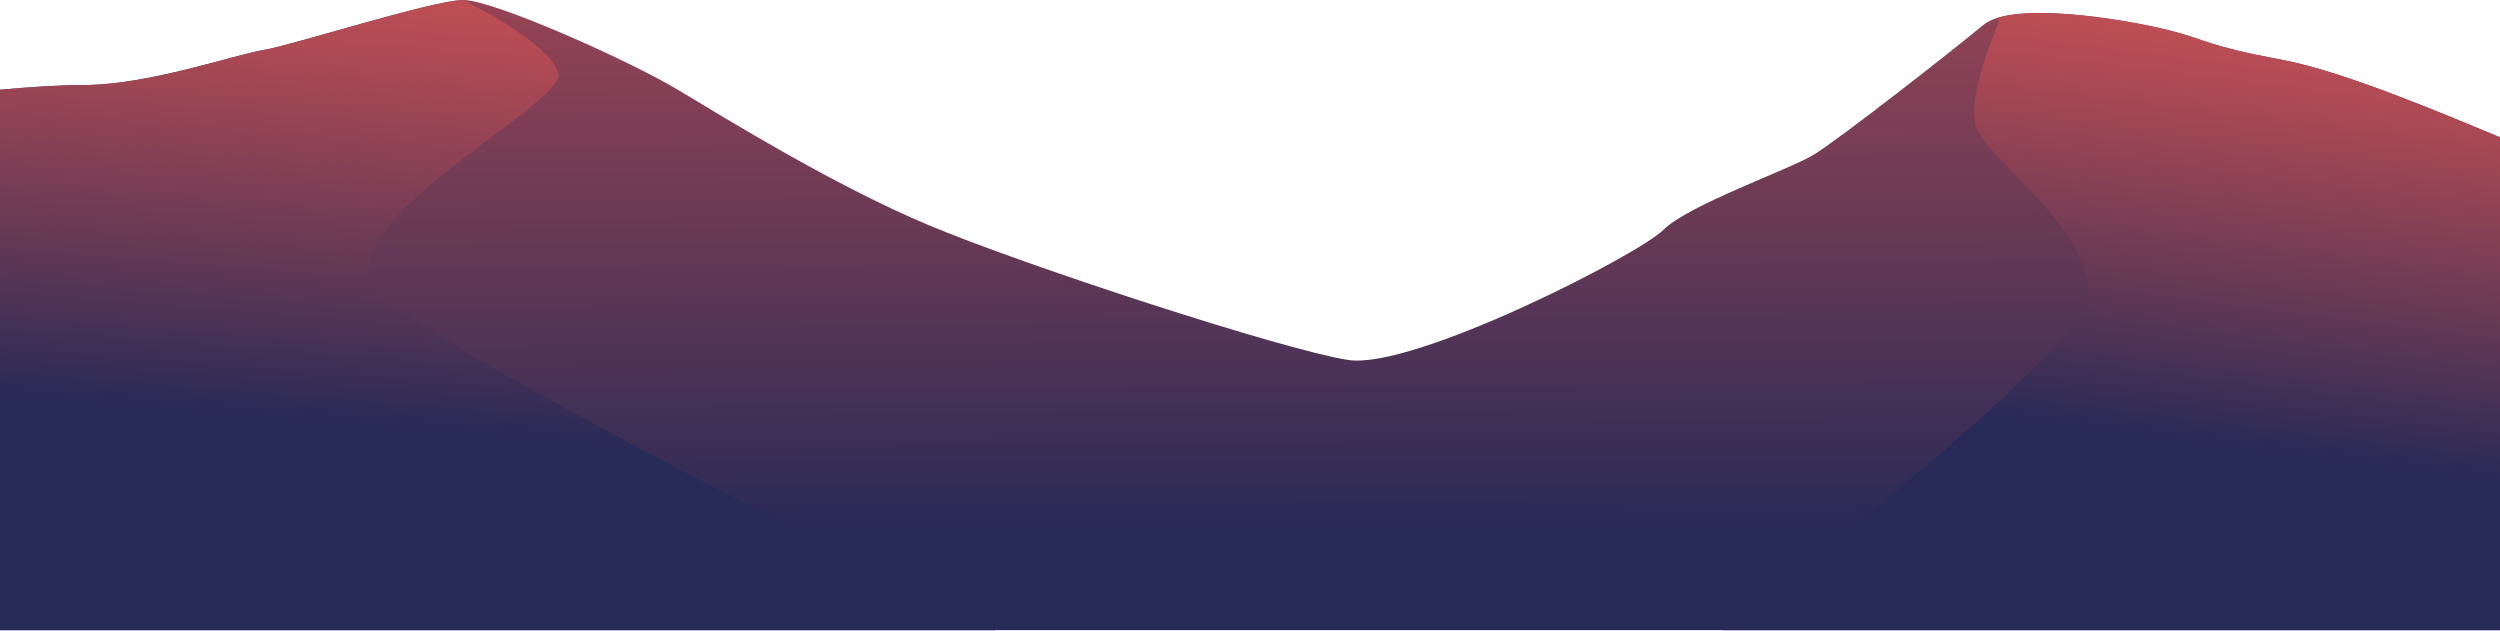
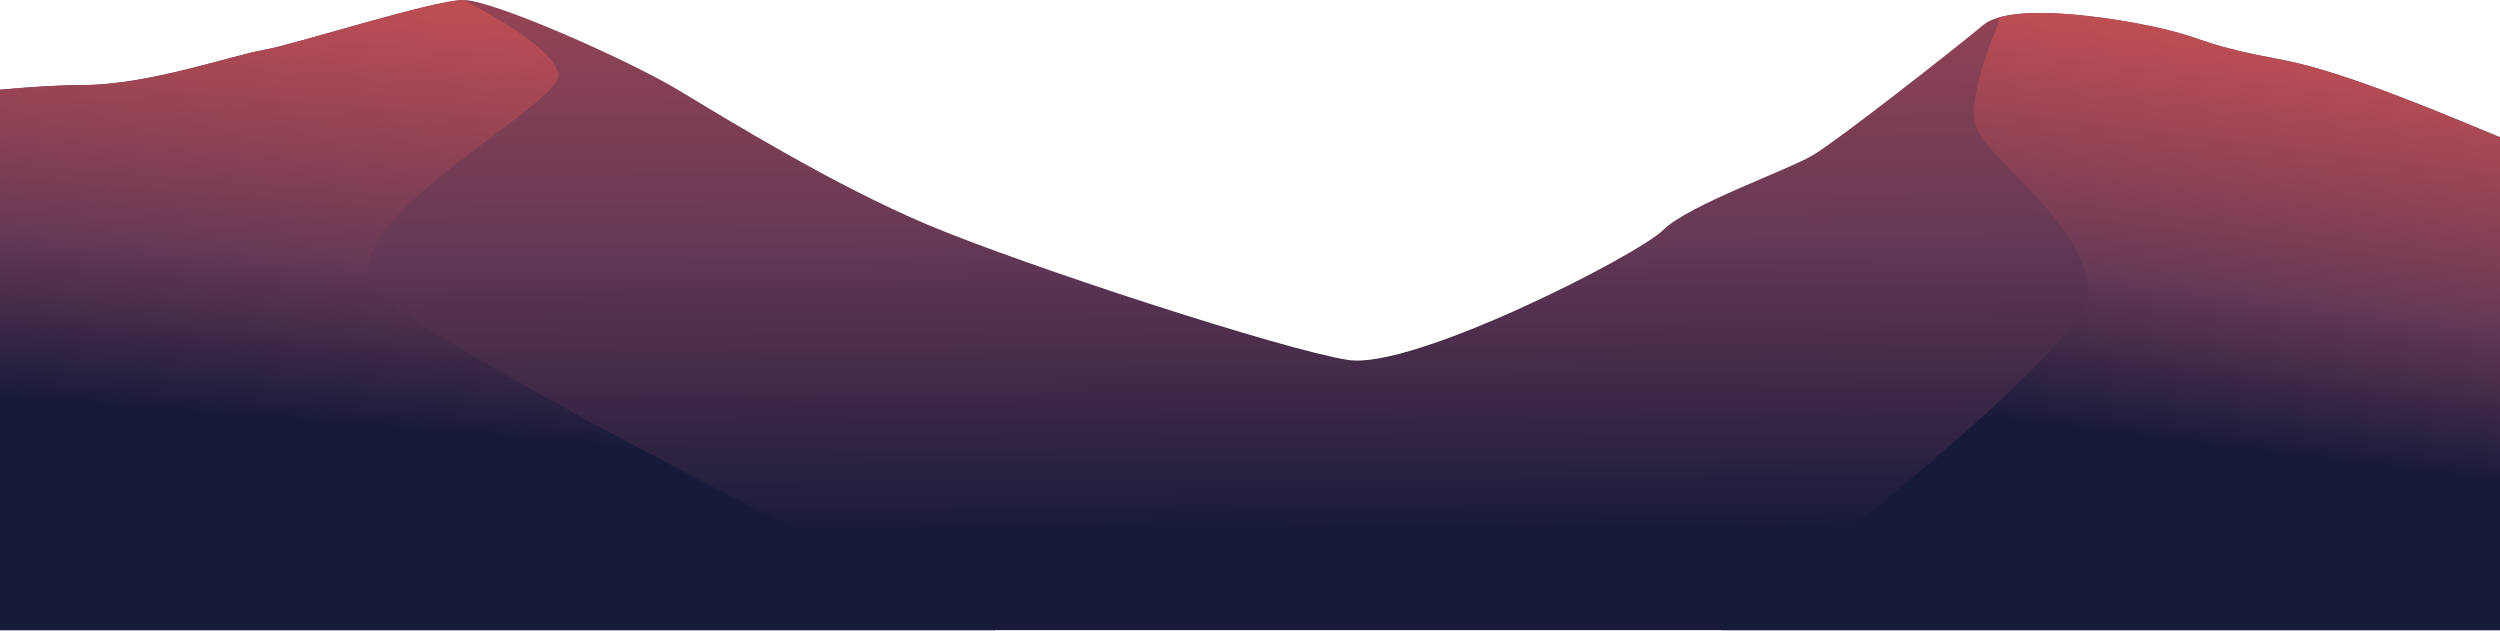
<svg xmlns="http://www.w3.org/2000/svg" xmlns:xlink="http://www.w3.org/1999/xlink" width="4228.796" height="1066.036" viewBox="0 0 4228.796 1066.036">
  <defs>
    <linearGradient id="linear-gradient" x1="0.476" y1="-0.734" x2="0.504" y2="0.845" gradientUnits="objectBoundingBox">
      <stop offset="0" stop-color="#de5654" />
      <stop offset="0.13" stop-color="#ce5254" />
      <stop offset="0.37" stop-color="#a74854" />
      <stop offset="0.7" stop-color="#673955" />
-       <stop offset="1" stop-color="#282a57" />
+       <stop offset="1" stop-color="#181a3a" />
    </linearGradient>
    <linearGradient id="linear-gradient-2" x1="0.595" y1="-0.18" x2="0.485" y2="0.693" xlink:href="#linear-gradient" />
    <linearGradient id="linear-gradient-3" x1="0.684" y1="-0.16" x2="0.549" y2="0.69" xlink:href="#linear-gradient" />
  </defs>
  <g id="mountain-2" transform="translate(-3898.812 -6245.361)">
-     <path id="Path_139" data-name="Path 139" d="M4224.625,474.246C4133.911,436.8,3961.3,363.023,3857.847,343.634c-135.3-25.339-126.833-33.808-194.518-50.747s-262.134-50.747-312.881-8.47-245.265,194.518-287.543,219.857-211.457,84.555-253.735,126.832-422.844,236.8-532.808,219.857-549.677-160.71-710.387-228.326c-160.71-67.686-338.29-177.579-422.845-228.326S830.25,242.07,779.5,242.07s-287.543,76.085-338.29,84.555-194.518,59.216-304.482,59.216c-40.948,0-92.394,3.5-140.9,7.91V1307.9H4224.555V474.106Z" transform="translate(3902.982 6003.291)" fill="url(#linear-gradient)" />
+     <path id="Path_139" data-name="Path 139" d="M4224.625,474.246C4133.911,436.8,3961.3,363.023,3857.847,343.634c-135.3-25.339-126.833-33.808-194.518-50.747s-262.134-50.747-312.881-8.47-245.265,194.518-287.543,219.857-211.457,84.555-253.735,126.832-422.844,236.8-532.808,219.857-549.677-160.71-710.387-228.326c-160.71-67.686-338.29-177.579-422.845-228.326S830.25,242.07,779.5,242.07s-287.543,76.085-338.29,84.555-194.518,59.216-304.482,59.216c-40.948,0-92.394,3.5-140.9,7.91V1307.9H4224.556V474.106Z" transform="translate(3902.982 6003.291)" fill="url(#linear-gradient)" />
    <path id="Path_140" data-name="Path 140" d="M136.742,385.861c-40.948,0-92.394,3.5-140.9,7.91v914.145H1679.448C1236.655,1087.779,659.19,790.577,624.682,721.561,568.266,608.8,951.7,417.079,940.433,366.333S779.443,242.09,779.443,242.09c-50.747,0-287.543,76.085-338.29,84.555s-194.518,59.216-304.482,59.216Z" transform="translate(3903.042 6003.412)" fill="url(#linear-gradient-2)" />
    <path id="Path_141" data-name="Path 141" d="M1166.424,274.088c-59.146-14.769-215.167-42.488-287.4-21l.28,9.939s-50.747,112.763-39.478,169.18,191.718,169.18,191.718,287.543c0,74.616-353.689,364.118-619.533,569.486H1727.721V455.447C1637.006,418,1464.4,344.224,1360.943,324.835,1225.641,299.5,1234.11,291.027,1166.424,274.088Z" transform="translate(6399.886 6022.16)" fill="url(#linear-gradient-3)" />
  </g>
</svg>
